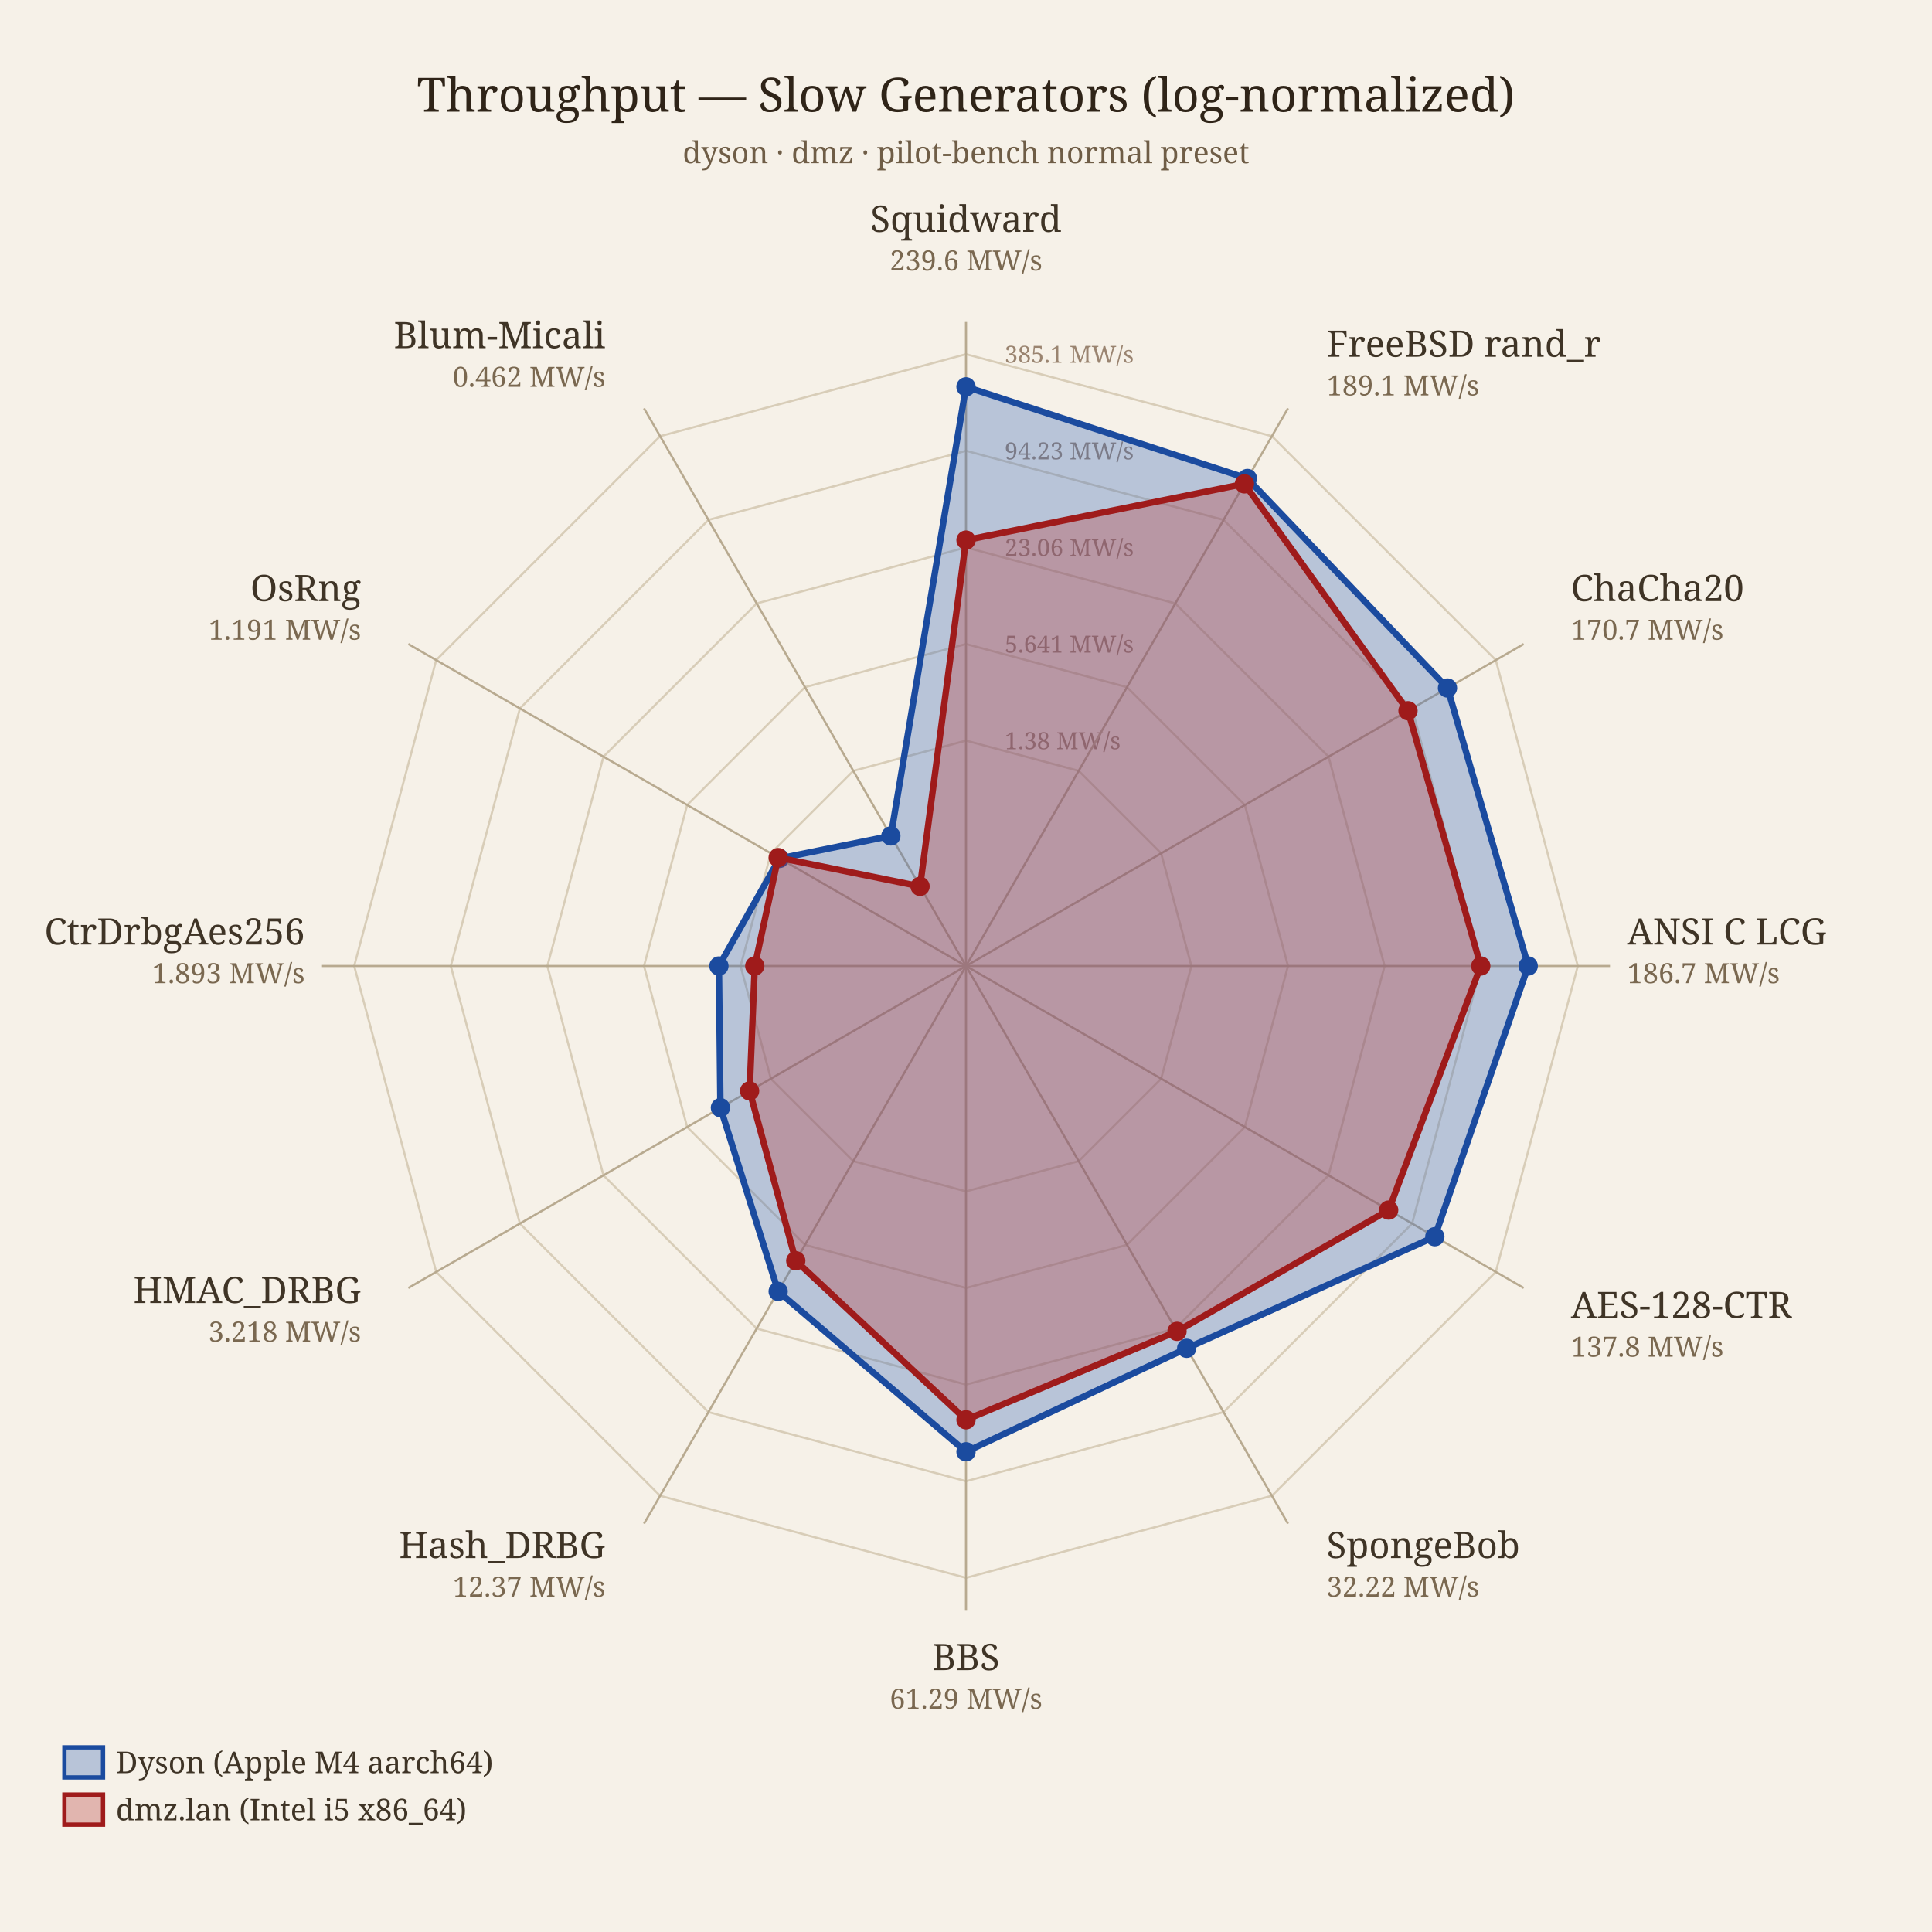
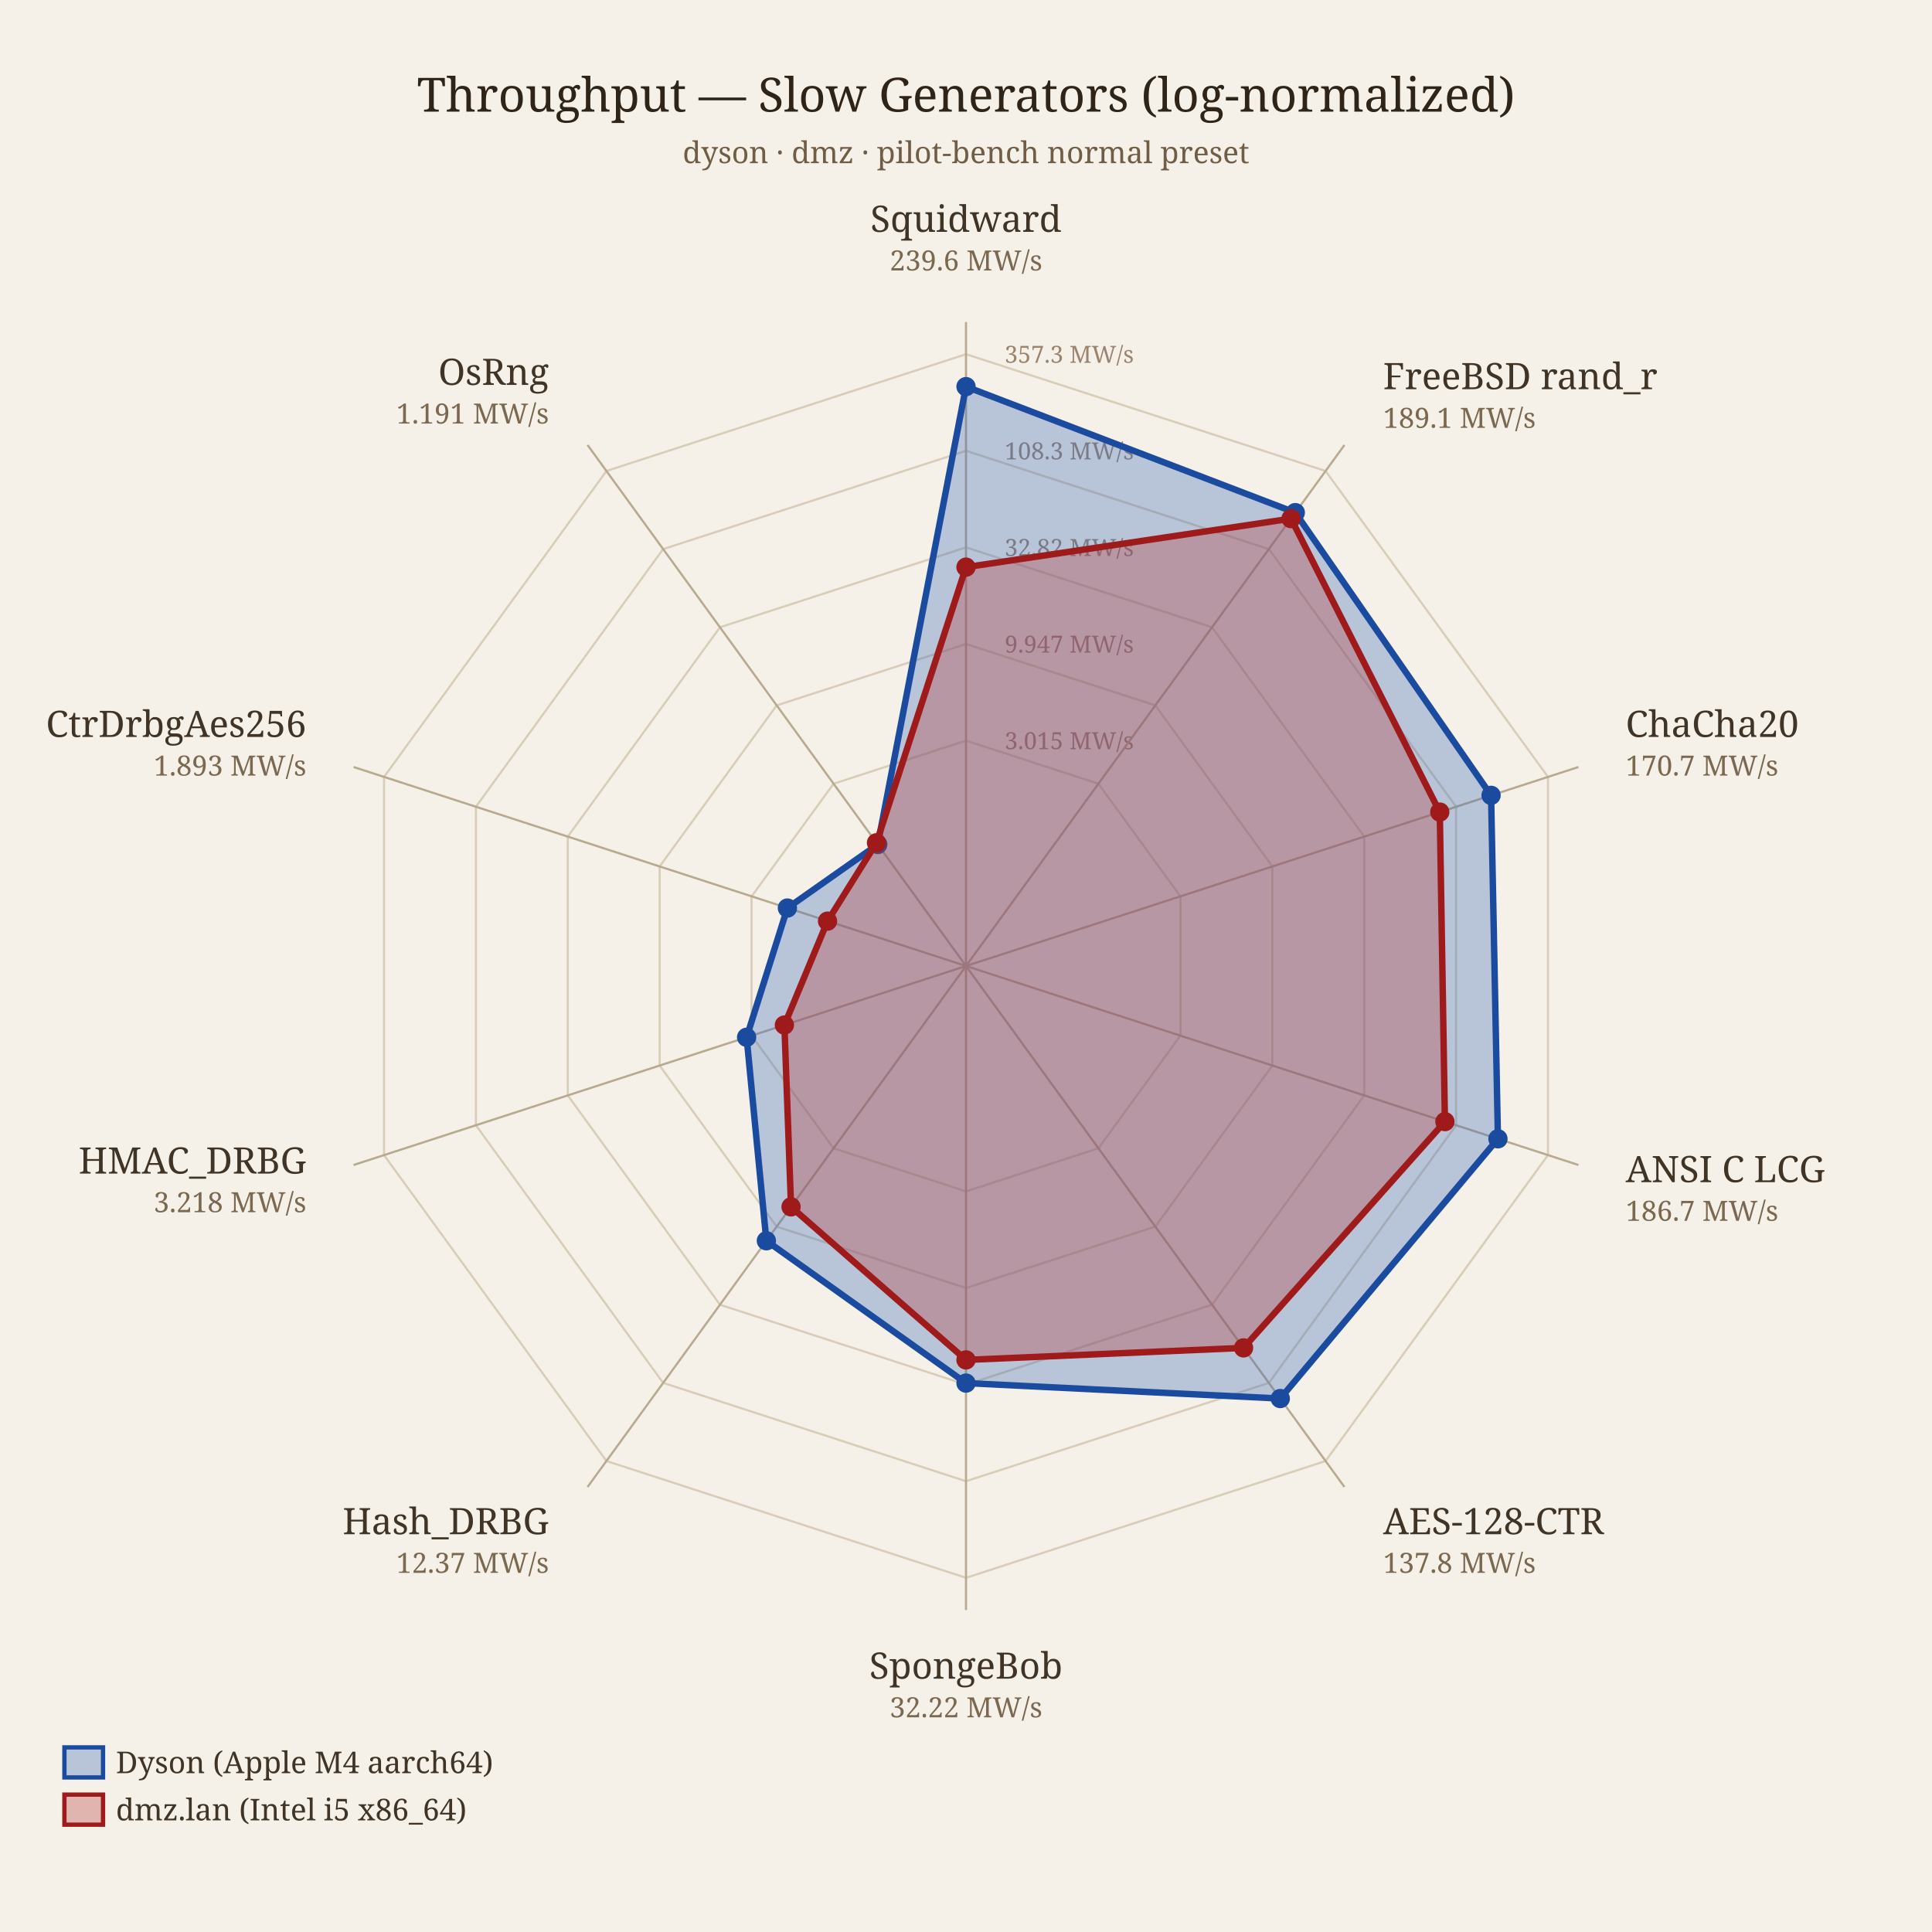
<svg xmlns="http://www.w3.org/2000/svg" width="900" height="900" viewBox="0 0 900 900">
  <rect width="100%" height="100%" fill="#f6f1e8" />
  <g stroke="#d8cdb8" fill="none">
-     <polygon points="450.0,345.0 502.5,359.1 540.9,397.5 555.0,450.0 540.9,502.5 502.5,540.9 450.0,555.0 397.5,540.9 359.1,502.5 345.0,450.0 359.1,397.5 397.5,359.1" stroke-width="1" />
-     <polygon points="450.0,300.0 525.0,320.1 579.9,375.0 600.0,450.0 579.9,525.0 525.0,579.9 450.0,600.0 375.0,579.9 320.1,525.0 300.0,450.0 320.1,375.0 375.0,320.1" stroke-width="1" />
-     <polygon points="450.0,255.0 547.5,281.1 618.9,352.5 645.0,450.0 618.9,547.5 547.5,618.9 450.0,645.0 352.5,618.9 281.1,547.5 255.0,450.0 281.1,352.5 352.5,281.1" stroke-width="1" />
-     <polygon points="450.0,210.0 570.0,242.2 657.8,330.0 690.0,450.0 657.8,570.0 570.0,657.8 450.0,690.0 330.0,657.8 242.2,570.0 210.0,450.0 242.2,330.0 330.0,242.2" stroke-width="1" />
-     <polygon points="450.0,165.0 592.5,203.2 696.8,307.5 735.0,450.0 696.8,592.5 592.5,696.8 450.0,735.0 307.5,696.8 203.2,592.5 165.0,450.0 203.2,307.5 307.5,203.2" stroke-width="1" />
+     <polygon points="450.0,345.0 511.7,365.1 549.9,417.6 549.9,482.4 511.7,534.9 450.0,555.0 388.3,534.9 350.1,482.4 350.1,417.6 388.3,365.1" stroke-width="1" />
+     <polygon points="450.0,300.0 538.2,328.6 592.7,403.6 592.7,496.4 538.2,571.4 450.0,600.0 361.8,571.4 307.3,496.4 307.3,403.6 361.8,328.6" stroke-width="1" />
+     <polygon points="450.0,255.0 564.6,292.2 635.5,389.7 635.5,510.3 564.6,607.8 450.0,645.0 335.4,607.8 264.5,510.3 264.5,389.7 335.4,292.2" stroke-width="1" />
+     <polygon points="450.0,210.0 591.1,255.8 678.3,375.8 678.3,524.2 591.1,644.2 450.0,690.0 308.9,644.2 221.7,524.2 221.7,375.8 308.9,255.8" stroke-width="1" />
+     <polygon points="450.0,165.0 617.5,219.4 721.1,361.9 721.1,538.1 617.5,680.6 450.0,735.0 282.5,680.6 178.9,538.1 178.9,361.9 282.5,219.4" stroke-width="1" />
  </g>
  <g font-family="Georgia, serif" font-size="11" fill="#9a8470" text-anchor="middle">
-     <text x="468.0" y="349.0" text-anchor="start">1.38 MW/s</text>
-     <text x="468.0" y="304.0" text-anchor="start">5.641 MW/s</text>
-     <text x="468.0" y="259.0" text-anchor="start">23.06 MW/s</text>
-     <text x="468.0" y="214.0" text-anchor="start">94.23 MW/s</text>
-     <text x="468.0" y="169.0" text-anchor="start">385.1 MW/s</text>
+     <text x="468.0" y="349.0" text-anchor="start">3.015 MW/s</text>
+     <text x="468.0" y="304.0" text-anchor="start">9.947 MW/s</text>
+     <text x="468.0" y="259.0" text-anchor="start">32.82 MW/s</text>
+     <text x="468.0" y="214.0" text-anchor="start">108.3 MW/s</text>
+     <text x="468.0" y="169.0" text-anchor="start">357.3 MW/s</text>
  </g>
  <g stroke="#b8aa90" stroke-width="1">
    <line x1="450" y1="450" x2="450.0" y2="150.0" />
-     <line x1="450" y1="450" x2="600.0" y2="190.2" />
-     <line x1="450" y1="450" x2="709.8" y2="300.0" />
-     <line x1="450" y1="450" x2="750.0" y2="450.0" />
-     <line x1="450" y1="450" x2="709.8" y2="600.0" />
-     <line x1="450" y1="450" x2="600.0" y2="709.8" />
+     <line x1="450" y1="450" x2="626.3" y2="207.3" />
+     <line x1="450" y1="450" x2="735.3" y2="357.3" />
+     <line x1="450" y1="450" x2="735.3" y2="542.7" />
+     <line x1="450" y1="450" x2="626.3" y2="692.7" />
    <line x1="450" y1="450" x2="450.0" y2="750.0" />
-     <line x1="450" y1="450" x2="300.0" y2="709.8" />
-     <line x1="450" y1="450" x2="190.2" y2="600.0" />
-     <line x1="450" y1="450" x2="150.0" y2="450.0" />
-     <line x1="450" y1="450" x2="190.2" y2="300.0" />
-     <line x1="450" y1="450" x2="300.0" y2="190.2" />
+     <line x1="450" y1="450" x2="273.7" y2="692.7" />
+     <line x1="450" y1="450" x2="164.7" y2="542.7" />
+     <line x1="450" y1="450" x2="164.7" y2="357.3" />
+     <line x1="450" y1="450" x2="273.7" y2="207.3" />
  </g>
-   <polygon points="450.0,180.2 581.1,222.9 674.3,320.5 711.9,450.0 668.4,576.1 552.8,628.1 450.0,676.3 362.5,601.6 335.6,516.0 334.9,450.0 363.1,399.9 415.0,389.4" fill="#3c6bb855" stroke="#1b4b9f" stroke-width="3" />
+   <polygon points="450.0,180.1 603.4,238.8 694.6,370.5 697.8,530.5 596.4,651.5 450.0,644.3 357.0,578.0 347.8,483.2 366.8,423.0 408.9,393.4" fill="#3c6bb855" stroke="#1b4b9f" stroke-width="3" />
  <g>
-     <circle cx="450.0" cy="180.2" r="4.5" fill="#1b4b9f" />
-     <circle cx="581.1" cy="222.9" r="4.5" fill="#1b4b9f" />
-     <circle cx="674.3" cy="320.5" r="4.5" fill="#1b4b9f" />
-     <circle cx="711.9" cy="450.0" r="4.5" fill="#1b4b9f" />
-     <circle cx="668.4" cy="576.1" r="4.5" fill="#1b4b9f" />
-     <circle cx="552.8" cy="628.1" r="4.5" fill="#1b4b9f" />
-     <circle cx="450.0" cy="676.3" r="4.5" fill="#1b4b9f" />
-     <circle cx="362.5" cy="601.6" r="4.5" fill="#1b4b9f" />
-     <circle cx="335.6" cy="516.0" r="4.5" fill="#1b4b9f" />
-     <circle cx="334.9" cy="450.0" r="4.5" fill="#1b4b9f" />
-     <circle cx="363.1" cy="399.9" r="4.5" fill="#1b4b9f" />
-     <circle cx="415.0" cy="389.4" r="4.5" fill="#1b4b9f" />
+     <circle cx="450.0" cy="180.1" r="4.5" fill="#1b4b9f" />
+     <circle cx="603.4" cy="238.8" r="4.5" fill="#1b4b9f" />
+     <circle cx="694.6" cy="370.5" r="4.5" fill="#1b4b9f" />
+     <circle cx="697.8" cy="530.5" r="4.5" fill="#1b4b9f" />
+     <circle cx="596.4" cy="651.5" r="4.5" fill="#1b4b9f" />
+     <circle cx="450.0" cy="644.3" r="4.5" fill="#1b4b9f" />
+     <circle cx="357.0" cy="578.0" r="4.5" fill="#1b4b9f" />
+     <circle cx="347.8" cy="483.2" r="4.5" fill="#1b4b9f" />
+     <circle cx="366.8" cy="423.0" r="4.5" fill="#1b4b9f" />
+     <circle cx="408.9" cy="393.4" r="4.5" fill="#1b4b9f" />
  </g>
-   <polygon points="450.0,251.6 579.7,225.4 655.9,331.1 689.8,450.0 646.9,563.7 548.3,620.2 450.0,661.4 370.7,587.3 349.2,508.2 351.6,450.0 362.5,399.5 428.6,412.9" fill="#b83c3c55" stroke="#9f1b1b" stroke-width="3" />
+   <polygon points="450.0,264.2 601.4,241.6 670.7,378.3 673.1,522.5 579.3,627.9 450.0,633.5 368.5,562.2 365.4,477.5 385.5,429.1 408.3,392.6" fill="#b83c3c55" stroke="#9f1b1b" stroke-width="3" />
  <g>
-     <circle cx="450.0" cy="251.6" r="4.5" fill="#9f1b1b" />
-     <circle cx="579.7" cy="225.4" r="4.5" fill="#9f1b1b" />
-     <circle cx="655.9" cy="331.1" r="4.5" fill="#9f1b1b" />
-     <circle cx="689.8" cy="450.0" r="4.5" fill="#9f1b1b" />
-     <circle cx="646.9" cy="563.7" r="4.5" fill="#9f1b1b" />
-     <circle cx="548.3" cy="620.2" r="4.5" fill="#9f1b1b" />
-     <circle cx="450.0" cy="661.4" r="4.5" fill="#9f1b1b" />
-     <circle cx="370.7" cy="587.3" r="4.5" fill="#9f1b1b" />
-     <circle cx="349.2" cy="508.2" r="4.5" fill="#9f1b1b" />
-     <circle cx="351.6" cy="450.0" r="4.5" fill="#9f1b1b" />
-     <circle cx="362.5" cy="399.5" r="4.5" fill="#9f1b1b" />
-     <circle cx="428.6" cy="412.9" r="4.5" fill="#9f1b1b" />
+     <circle cx="450.0" cy="264.2" r="4.5" fill="#9f1b1b" />
+     <circle cx="601.4" cy="241.6" r="4.5" fill="#9f1b1b" />
+     <circle cx="670.7" cy="378.3" r="4.5" fill="#9f1b1b" />
+     <circle cx="673.1" cy="522.5" r="4.5" fill="#9f1b1b" />
+     <circle cx="579.3" cy="627.9" r="4.5" fill="#9f1b1b" />
+     <circle cx="450.0" cy="633.5" r="4.5" fill="#9f1b1b" />
+     <circle cx="368.5" cy="562.2" r="4.5" fill="#9f1b1b" />
+     <circle cx="365.4" cy="477.5" r="4.5" fill="#9f1b1b" />
+     <circle cx="385.5" cy="429.1" r="4.5" fill="#9f1b1b" />
+     <circle cx="408.3" cy="392.6" r="4.5" fill="#9f1b1b" />
  </g>
  <g font-family="Georgia, serif" font-size="17" fill="#3f3426">
    <text x="450.0" y="108.0" text-anchor="middle">Squidward</text>
    <text x="450.0" y="126.0" text-anchor="middle" font-size="13" fill="#7a6850">239.6 MW/s</text>
-     <text x="618.0" y="166.2" text-anchor="start">FreeBSD rand_r</text>
-     <text x="618.0" y="184.2" text-anchor="start" font-size="13" fill="#7a6850">189.1 MW/s</text>
-     <text x="731.8" y="280.0" text-anchor="start">ChaCha20</text>
-     <text x="731.8" y="298.0" text-anchor="start" font-size="13" fill="#7a6850">170.7 MW/s</text>
-     <text x="758.0" y="440.0" text-anchor="start">ANSI C LCG</text>
-     <text x="758.0" y="458.0" text-anchor="start" font-size="13" fill="#7a6850">186.7 MW/s</text>
-     <text x="731.8" y="614.0" text-anchor="start">AES-128-CTR</text>
-     <text x="731.8" y="632.0" text-anchor="start" font-size="13" fill="#7a6850">137.8 MW/s</text>
-     <text x="618.0" y="725.8" text-anchor="start">SpongeBob</text>
-     <text x="618.0" y="743.8" text-anchor="start" font-size="13" fill="#7a6850">32.22 MW/s</text>
-     <text x="450.0" y="778.0" text-anchor="middle">BBS</text>
-     <text x="450.0" y="796.0" text-anchor="middle" font-size="13" fill="#7a6850">61.29 MW/s</text>
-     <text x="282.0" y="725.8" text-anchor="end">Hash_DRBG</text>
-     <text x="282.0" y="743.8" text-anchor="end" font-size="13" fill="#7a6850">12.37 MW/s</text>
-     <text x="168.2" y="607.0" text-anchor="end">HMAC_DRBG</text>
-     <text x="168.2" y="625.0" text-anchor="end" font-size="13" fill="#7a6850">3.218 MW/s</text>
-     <text x="142.0" y="440.0" text-anchor="end">CtrDrbgAes256</text>
-     <text x="142.0" y="458.0" text-anchor="end" font-size="13" fill="#7a6850">1.893 MW/s</text>
-     <text x="168.2" y="280.0" text-anchor="end">OsRng</text>
-     <text x="168.2" y="298.0" text-anchor="end" font-size="13" fill="#7a6850">1.191 MW/s</text>
-     <text x="282.0" y="162.2" text-anchor="end">Blum-Micali</text>
-     <text x="282.0" y="180.2" text-anchor="end" font-size="13" fill="#7a6850">0.462 MW/s</text>
+     <text x="644.3" y="181.3" text-anchor="start">FreeBSD rand_r</text>
+     <text x="644.3" y="199.3" text-anchor="start" font-size="13" fill="#7a6850">189.1 MW/s</text>
+     <text x="757.3" y="343.3" text-anchor="start">ChaCha20</text>
+     <text x="757.3" y="361.3" text-anchor="start" font-size="13" fill="#7a6850">170.7 MW/s</text>
+     <text x="757.3" y="550.7" text-anchor="start">ANSI C LCG</text>
+     <text x="757.3" y="568.7" text-anchor="start" font-size="13" fill="#7a6850">186.7 MW/s</text>
+     <text x="644.3" y="714.7" text-anchor="start">AES-128-CTR</text>
+     <text x="644.3" y="732.7" text-anchor="start" font-size="13" fill="#7a6850">137.8 MW/s</text>
+     <text x="450.0" y="782.0" text-anchor="middle">SpongeBob</text>
+     <text x="450.0" y="800.0" text-anchor="middle" font-size="13" fill="#7a6850">32.22 MW/s</text>
+     <text x="255.7" y="714.7" text-anchor="end">Hash_DRBG</text>
+     <text x="255.7" y="732.7" text-anchor="end" font-size="13" fill="#7a6850">12.37 MW/s</text>
+     <text x="142.7" y="546.7" text-anchor="end">HMAC_DRBG</text>
+     <text x="142.7" y="564.7" text-anchor="end" font-size="13" fill="#7a6850">3.218 MW/s</text>
+     <text x="142.7" y="343.3" text-anchor="end">CtrDrbgAes256</text>
+     <text x="142.7" y="361.3" text-anchor="end" font-size="13" fill="#7a6850">1.893 MW/s</text>
+     <text x="255.7" y="179.3" text-anchor="end">OsRng</text>
+     <text x="255.7" y="197.3" text-anchor="end" font-size="13" fill="#7a6850">1.191 MW/s</text>
  </g>
  <g font-family="Georgia, serif" font-size="14" fill="#3f3426">
    <rect x="30" y="814" width="18" height="14" fill="#3c6bb855" stroke="#1b4b9f" stroke-width="2" />
    <text x="54" y="826">Dyson (Apple M4 aarch64)</text>
    <rect x="30" y="836" width="18" height="14" fill="#b83c3c55" stroke="#9f1b1b" stroke-width="2" />
    <text x="54" y="848">dmz.lan (Intel i5 x86_64)</text>
  </g>
  <text x="450" y="52" text-anchor="middle" font-family="Georgia, serif" font-size="22" fill="#2f2418">Throughput — Slow Generators (log-normalized)</text>
  <text x="450" y="76" text-anchor="middle" font-family="Georgia, serif" font-size="14" fill="#6f5d46">dyson · dmz · pilot-bench normal preset</text>
</svg>
